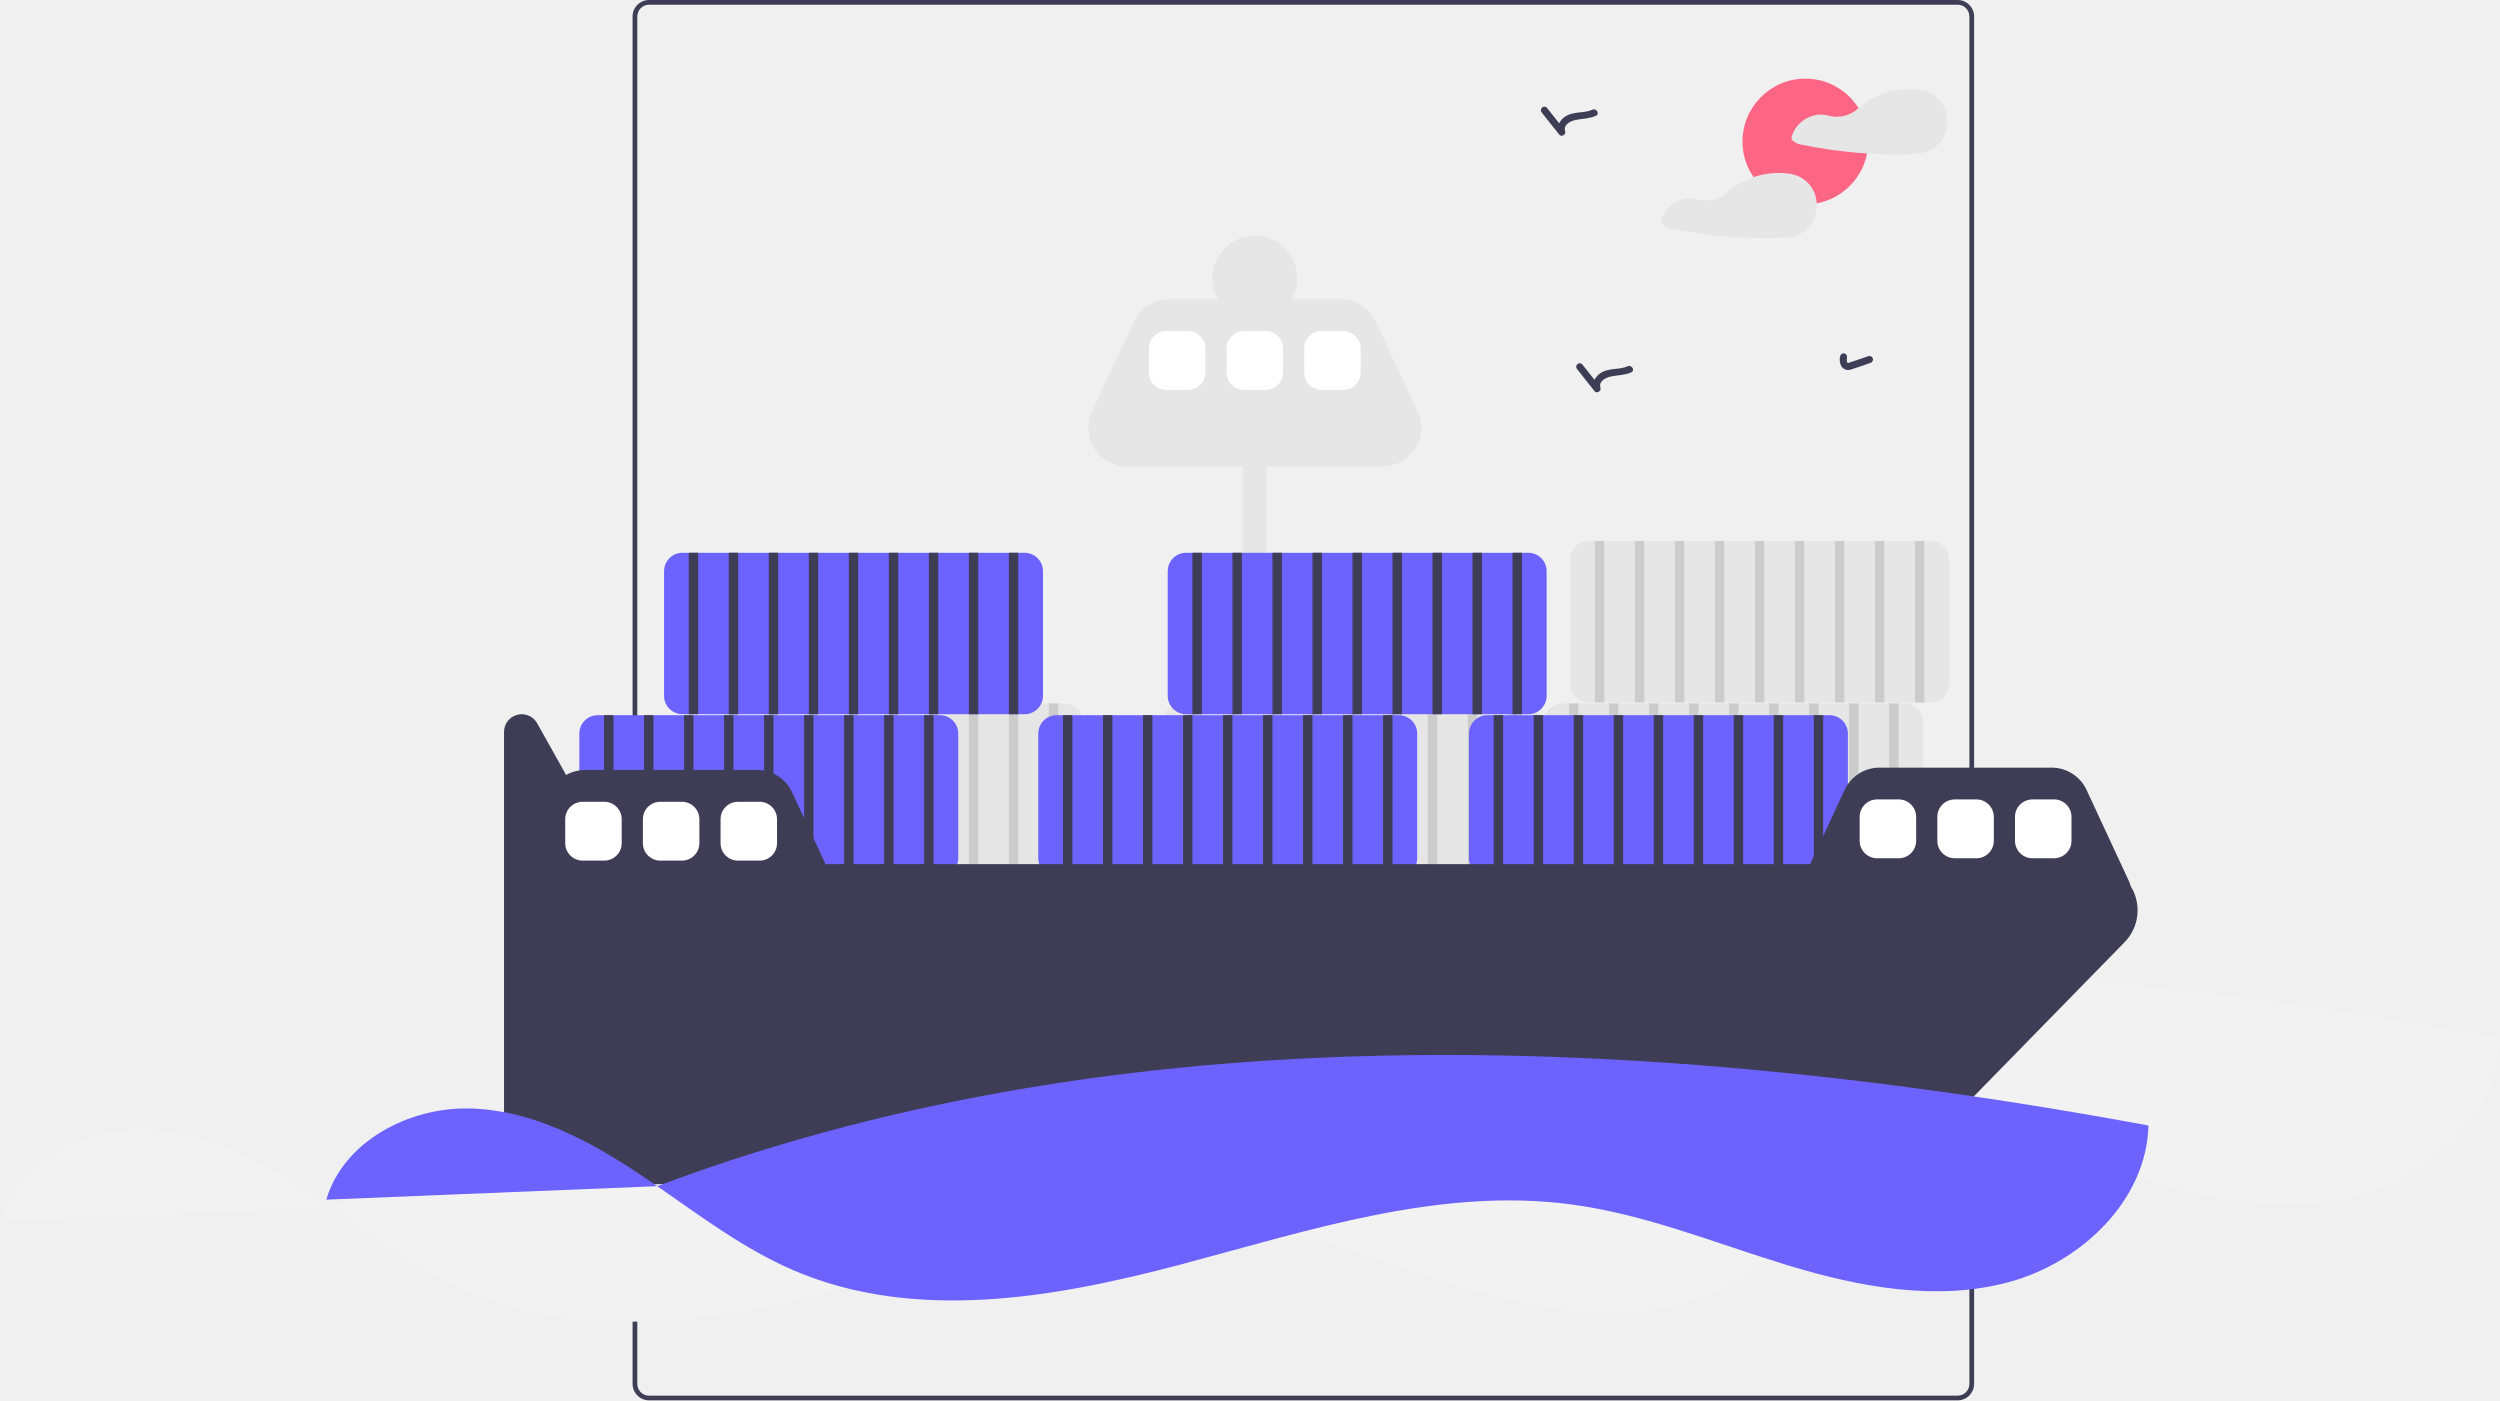
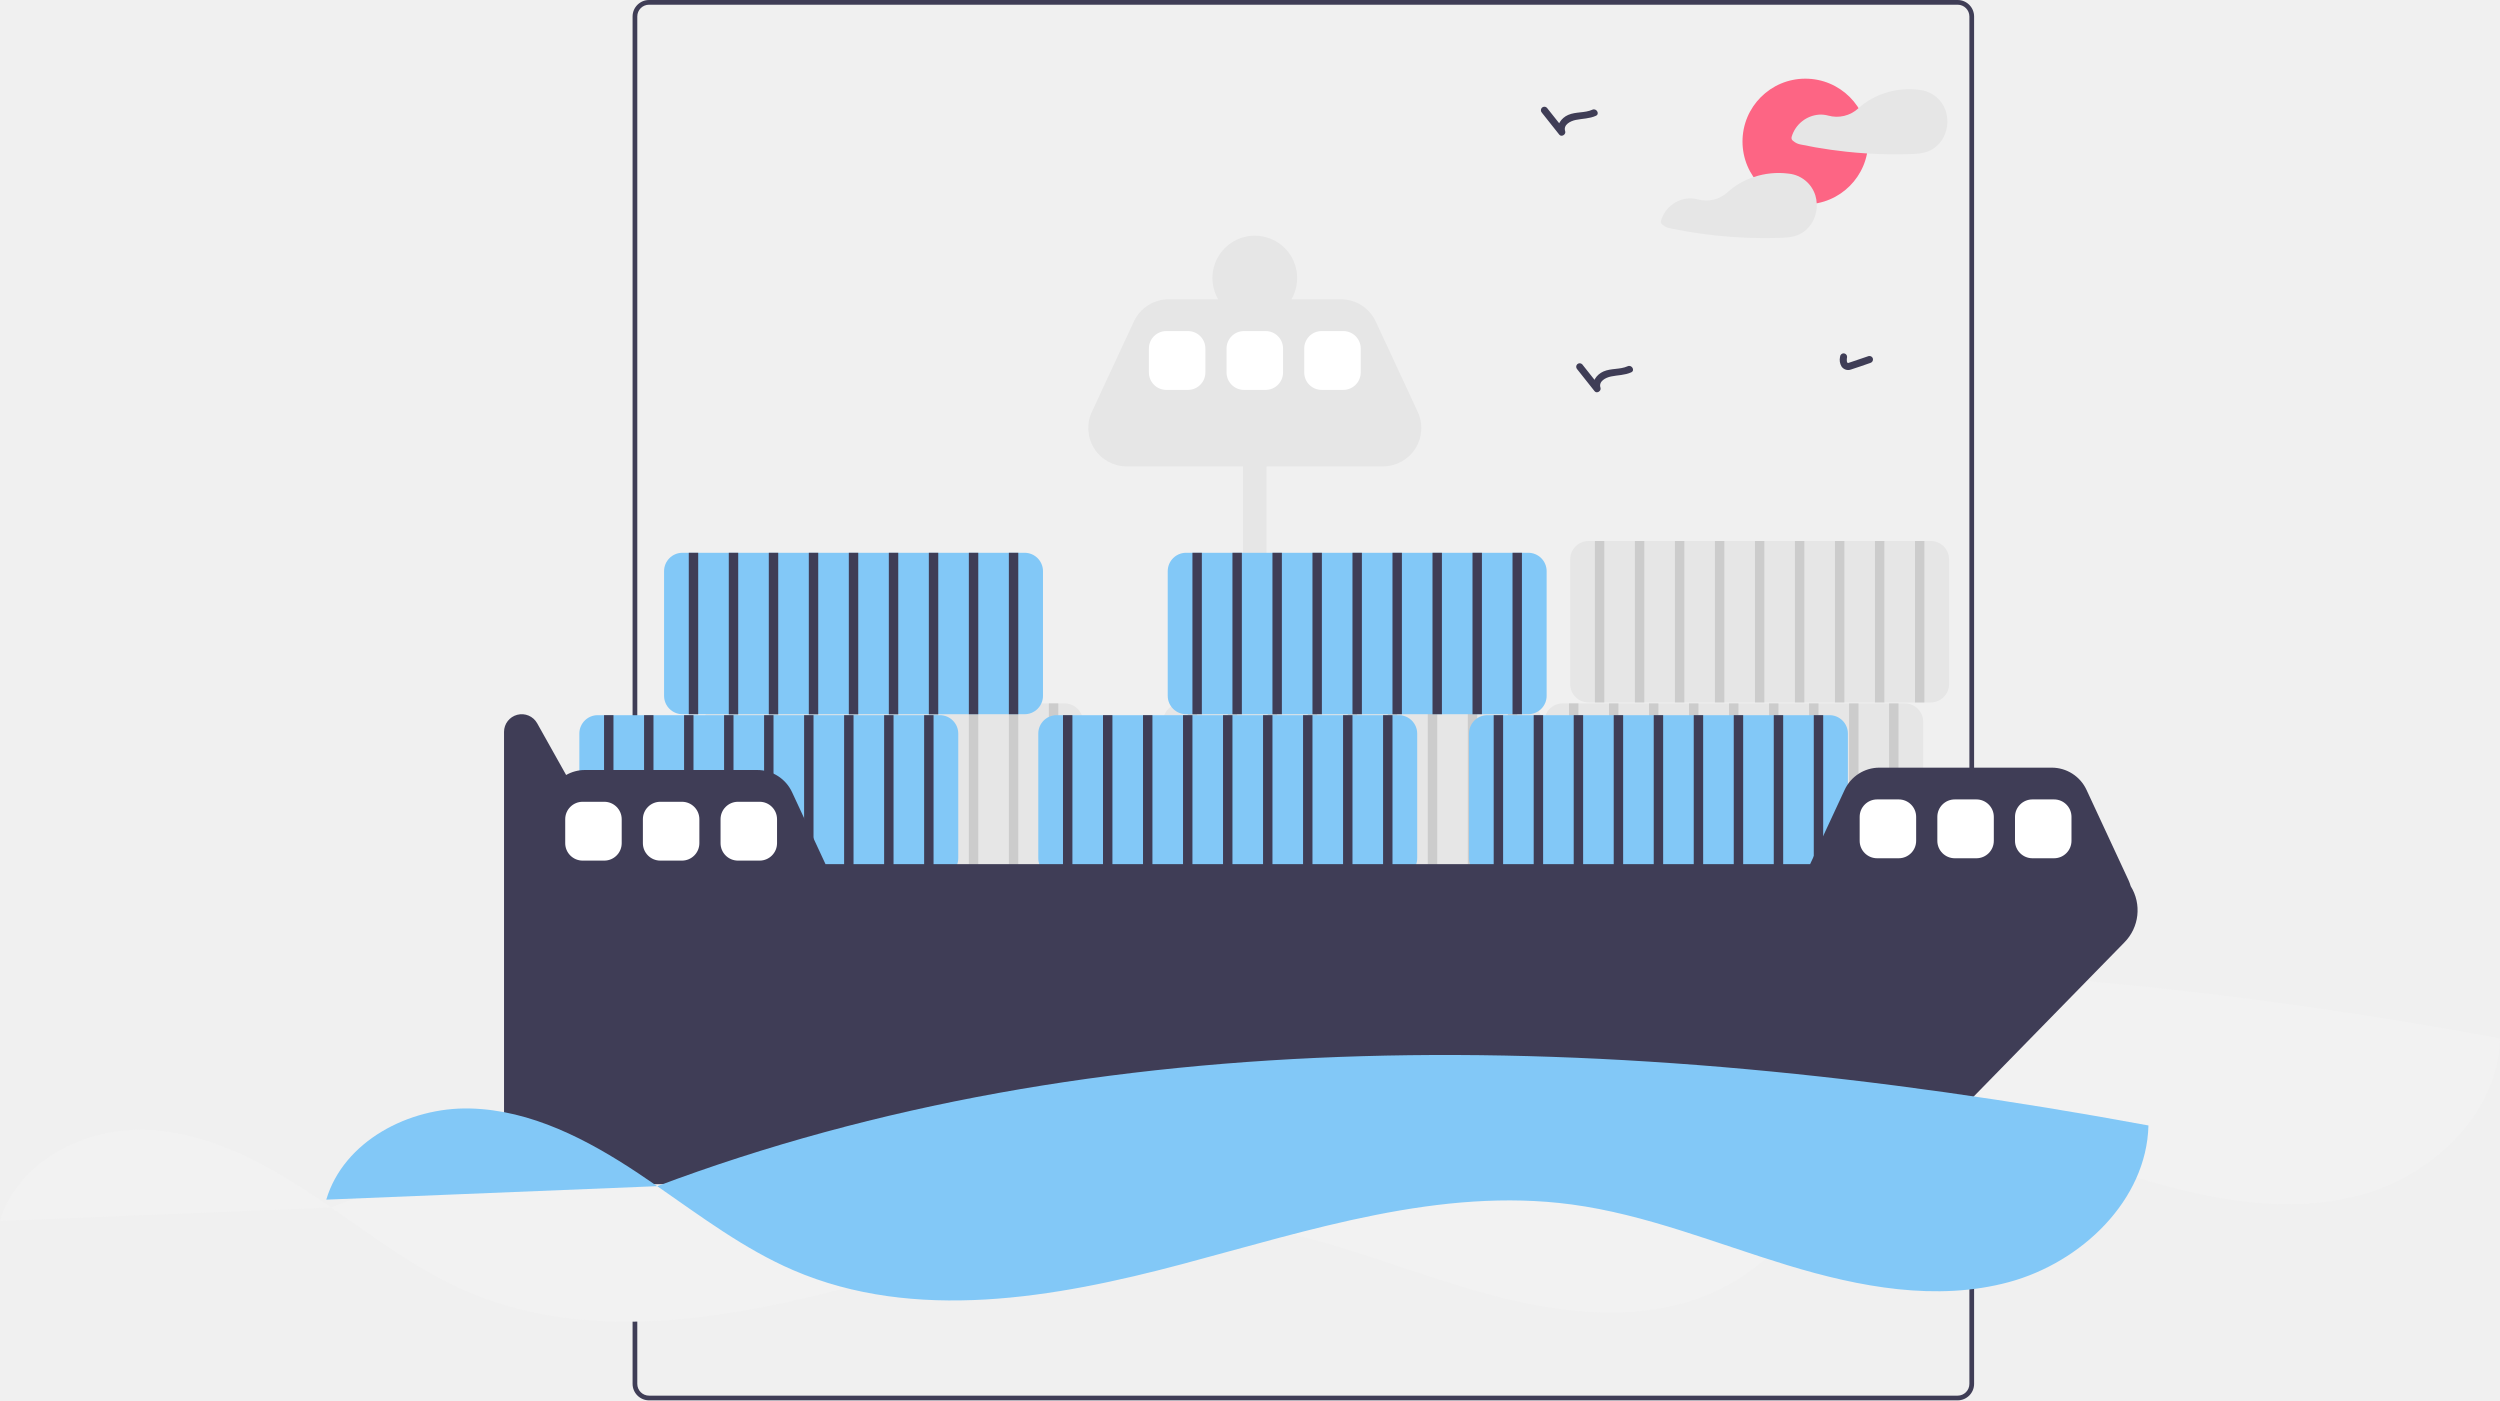
<svg xmlns="http://www.w3.org/2000/svg" data-name="Layer 1" width="1062.23" height="595" viewBox="0 0 1062.23 595">
  <path d="M702.771,153.766q-.84-.51-1.68-.99H642.652c-.42.66-.82,1.33-1.21,2h63.01C703.892,154.436,703.332,154.106,702.771,153.766Zm-386.5,197.47v14.9c.25.02.51.02.76.03l-.5,28.64-.26-.14v2.82l.21.11-.21,12.01v41.4h2v-106.52Q317.432,347.726,316.271,351.236Zm386.5-197.47q-.84-.51-1.68-.99H642.652c-.42.66-.82,1.33-1.21,2h63.01C703.892,154.436,703.332,154.106,702.771,153.766Zm176.5-.99h-556a7.008,7.008,0,0,0-7,7v581a7.015,7.015,0,0,0,7,7h556a7.008,7.008,0,0,0,7-7v-581A7.008,7.008,0,0,0,879.271,152.776Zm5,588a5.002,5.002,0,0,1-5,5h-556a5.002,5.002,0,0,1-5-5v-581a5.008,5.008,0,0,1,5-5h556a5.008,5.008,0,0,1,5,5Z" transform="translate(-47.49128 -152.7756)" fill="#3f3d56" />
  <path d="M396.54,586.789c-25.906-.62-53.677,13.895-61.049,38.738l140.624-5.725q-3.989-2.757-8.014-5.446C446.525,600.006,422.446,587.41,396.54,586.789Z" transform="translate(-47.49128 -152.7756)" fill="#f2f2f2" />
  <path d="M476.116,619.802c18.7,12.926,36.95,26.722,57.787,35.695,51.594,22.22,110.988,11.857,165.275-2.585,54.287-14.442,109.703-32.792,165.383-25.348,31.573,4.221,61.382,16.574,91.858,25.841s63.267,15.473,94.016,7.153c30.748-8.321,58.483-34.706,59.287-66.55C877.589,551.089,662.376,549.815,476.116,619.802Z" transform="translate(-47.49128 -152.7756)" fill="#f2f2f2" />
  <path d="M108.54,632.789c-25.906-.62-53.677,13.895-61.049,38.738l140.624-5.725q-3.989-2.757-8.014-5.446C158.525,646.006,134.446,633.41,108.54,632.789Z" transform="translate(-47.49128 -152.7756)" fill="#f2f2f2" />
  <path d="M188.116,665.802c18.7,12.926,36.95,26.722,57.787,35.695,51.594,22.22,110.988,11.857,165.275-2.585,54.287-14.442,109.703-32.792,165.383-25.348,31.573,4.221,61.382,16.574,91.858,25.841s63.267,15.473,94.016,7.153c30.748-8.321,58.483-34.706,59.287-66.55C589.589,597.089,374.376,595.815,188.116,665.802Z" transform="translate(-47.49128 -152.7756)" fill="#f2f2f2" />
  <path d="M499.828,451.644h-145.36a7.825,7.825,0,0,0-7.82,7.82v52.96a7.825,7.825,0,0,0,7.82,7.82h145.36a7.825,7.825,0,0,0,7.82-7.82v-52.96A7.825,7.825,0,0,0,499.828,451.644Z" transform="translate(-47.49128 -152.7756)" fill="#e6e6e6" />
  <rect x="309.657" y="298.868" width="4" height="68.6" fill="#ccc" />
  <rect x="326.657" y="298.868" width="4" height="68.6" fill="#ccc" />
  <rect x="343.657" y="298.868" width="4" height="68.6" fill="#ccc" />
  <rect x="360.657" y="298.868" width="4" height="68.6" fill="#ccc" />
  <rect x="377.657" y="298.868" width="4" height="68.6" fill="#ccc" />
  <rect x="394.657" y="298.868" width="4" height="68.6" fill="#ccc" />
  <rect x="411.657" y="298.868" width="4" height="68.6" fill="#ccc" />
  <rect x="428.657" y="298.868" width="4" height="68.6" fill="#ccc" />
  <rect x="445.657" y="298.868" width="4" height="68.6" fill="#ccc" />
  <path d="M649.877,327.771l-17.846-38.396a16.302,16.302,0,0,0-14.783-9.431h-21.028a18,18,0,1,0-31.145,0H544.048a16.302,16.302,0,0,0-14.783,9.431L511.418,327.771a16.302,16.302,0,0,0,14.783,23.173h49.446v186h10v-186h49.446A16.302,16.302,0,0,0,649.877,327.771Z" transform="translate(-47.49128 -152.7756)" fill="#e6e6e6" />
  <path d="M856.828,451.644h-145.36a7.825,7.825,0,0,0-7.82,7.82v52.96a7.825,7.825,0,0,0,7.82,7.82h145.36a7.825,7.825,0,0,0,7.82-7.82v-52.96A7.825,7.825,0,0,0,856.828,451.644Z" transform="translate(-47.49128 -152.7756)" fill="#e6e6e6" />
  <rect x="666.657" y="298.868" width="4" height="68.6" fill="#ccc" />
  <rect x="683.657" y="298.868" width="4" height="68.6" fill="#ccc" />
  <rect x="700.657" y="298.868" width="4" height="68.6" fill="#ccc" />
  <rect x="717.657" y="298.868" width="4" height="68.6" fill="#ccc" />
  <rect x="734.657" y="298.868" width="4" height="68.6" fill="#ccc" />
  <rect x="751.657" y="298.868" width="4" height="68.6" fill="#ccc" />
  <rect x="768.657" y="298.868" width="4" height="68.6" fill="#ccc" />
  <rect x="785.657" y="298.868" width="4" height="68.6" fill="#ccc" />
  <rect x="802.657" y="298.868" width="4" height="68.6" fill="#ccc" />
  <path d="M694.828,451.644h-145.36a7.825,7.825,0,0,0-7.82,7.82v52.96a7.825,7.825,0,0,0,7.82,7.82h145.36a7.825,7.825,0,0,0,7.82-7.82v-52.96A7.825,7.825,0,0,0,694.828,451.644Z" transform="translate(-47.49128 -152.7756)" fill="#e6e6e6" />
  <rect x="504.657" y="298.868" width="4" height="68.6" fill="#ccc" />
  <rect x="521.657" y="298.868" width="4" height="68.6" fill="#ccc" />
  <rect x="538.657" y="298.868" width="4" height="68.6" fill="#ccc" />
  <rect x="555.657" y="298.868" width="4" height="68.6" fill="#ccc" />
  <rect x="572.657" y="298.868" width="4" height="68.6" fill="#ccc" />
  <rect x="589.657" y="298.868" width="4" height="68.6" fill="#ccc" />
  <rect x="606.657" y="298.868" width="4" height="68.6" fill="#ccc" />
  <rect x="623.657" y="298.868" width="4" height="68.6" fill="#ccc" />
  <rect x="640.657" y="298.868" width="4" height="68.6" fill="#ccc" />
  <path d="M867.828,382.644h-145.36a7.825,7.825,0,0,0-7.82,7.82v52.96a7.825,7.825,0,0,0,7.82,7.82h145.36a7.825,7.825,0,0,0,7.82-7.82v-52.96A7.825,7.825,0,0,0,867.828,382.644Z" transform="translate(-47.49128 -152.7756)" fill="#e6e6e6" />
  <rect x="677.657" y="229.868" width="4" height="68.6" fill="#ccc" />
  <rect x="694.657" y="229.868" width="4" height="68.6" fill="#ccc" />
  <rect x="711.657" y="229.868" width="4" height="68.6" fill="#ccc" />
  <rect x="728.657" y="229.868" width="4" height="68.6" fill="#ccc" />
  <rect x="745.657" y="229.868" width="4" height="68.6" fill="#ccc" />
  <rect x="762.657" y="229.868" width="4" height="68.6" fill="#ccc" />
  <rect x="779.657" y="229.868" width="4" height="68.6" fill="#ccc" />
  <rect x="796.657" y="229.868" width="4" height="68.6" fill="#ccc" />
  <rect x="813.657" y="229.868" width="4" height="68.6" fill="#ccc" />
-   <path d="M824.828,456.644h-145.36a7.825,7.825,0,0,0-7.82,7.82v52.96a7.825,7.825,0,0,0,7.82,7.82h145.36a7.825,7.825,0,0,0,7.82-7.82v-52.96A7.825,7.825,0,0,0,824.828,456.644Z" transform="translate(-47.49128 -152.7756)" fill="#6c63ff" />
+   <path d="M824.828,456.644h-145.36a7.825,7.825,0,0,0-7.82,7.82v52.96a7.825,7.825,0,0,0,7.82,7.82h145.36a7.825,7.825,0,0,0,7.82-7.82v-52.96A7.825,7.825,0,0,0,824.828,456.644Z" transform="translate(-47.49128 -152.7756)" fill="#82c8f7" />
  <rect x="634.657" y="303.868" width="4" height="68.6" fill="#3f3d56" />
  <rect x="651.657" y="303.868" width="4" height="68.6" fill="#3f3d56" />
  <rect x="668.657" y="303.868" width="4" height="68.6" fill="#3f3d56" />
  <rect x="685.657" y="303.868" width="4" height="68.6" fill="#3f3d56" />
  <rect x="702.657" y="303.868" width="4" height="68.6" fill="#3f3d56" />
  <rect x="719.657" y="303.868" width="4" height="68.6" fill="#3f3d56" />
  <rect x="736.657" y="303.868" width="4" height="68.6" fill="#3f3d56" />
  <rect x="753.657" y="303.868" width="4" height="68.6" fill="#3f3d56" />
  <rect x="770.657" y="303.868" width="4" height="68.6" fill="#3f3d56" />
-   <path d="M641.828,456.644h-145.36a7.825,7.825,0,0,0-7.82,7.82v52.96a7.825,7.825,0,0,0,7.82,7.82h145.36a7.825,7.825,0,0,0,7.82-7.82v-52.96A7.825,7.825,0,0,0,641.828,456.644Z" transform="translate(-47.49128 -152.7756)" fill="#6c63ff" />
+   <path d="M641.828,456.644h-145.36a7.825,7.825,0,0,0-7.82,7.82v52.96a7.825,7.825,0,0,0,7.82,7.82h145.36a7.825,7.825,0,0,0,7.82-7.82v-52.96A7.825,7.825,0,0,0,641.828,456.644Z" transform="translate(-47.49128 -152.7756)" fill="#82c8f7" />
  <rect x="451.657" y="303.868" width="4" height="68.6" fill="#3f3d56" />
  <rect x="468.657" y="303.868" width="4" height="68.6" fill="#3f3d56" />
  <rect x="485.657" y="303.868" width="4" height="68.6" fill="#3f3d56" />
  <rect x="502.657" y="303.868" width="4" height="68.6" fill="#3f3d56" />
  <rect x="519.657" y="303.868" width="4" height="68.6" fill="#3f3d56" />
  <rect x="536.657" y="303.868" width="4" height="68.6" fill="#3f3d56" />
  <rect x="553.657" y="303.868" width="4" height="68.6" fill="#3f3d56" />
  <rect x="570.657" y="303.868" width="4" height="68.6" fill="#3f3d56" />
  <rect x="587.657" y="303.868" width="4" height="68.6" fill="#3f3d56" />
-   <path d="M696.828,387.644h-145.36a7.825,7.825,0,0,0-7.82,7.82v52.96a7.825,7.825,0,0,0,7.82,7.82h145.36a7.825,7.825,0,0,0,7.82-7.82v-52.96A7.825,7.825,0,0,0,696.828,387.644Z" transform="translate(-47.49128 -152.7756)" fill="#6c63ff" />
+   <path d="M696.828,387.644h-145.36a7.825,7.825,0,0,0-7.82,7.82v52.96a7.825,7.825,0,0,0,7.82,7.82h145.36a7.825,7.825,0,0,0,7.82-7.82v-52.96A7.825,7.825,0,0,0,696.828,387.644Z" transform="translate(-47.49128 -152.7756)" fill="#82c8f7" />
  <rect x="506.657" y="234.868" width="4" height="68.6" fill="#3f3d56" />
  <rect x="523.657" y="234.868" width="4" height="68.6" fill="#3f3d56" />
  <rect x="540.657" y="234.868" width="4" height="68.6" fill="#3f3d56" />
  <rect x="557.657" y="234.868" width="4" height="68.6" fill="#3f3d56" />
  <rect x="574.657" y="234.868" width="4" height="68.6" fill="#3f3d56" />
  <rect x="591.657" y="234.868" width="4" height="68.6" fill="#3f3d56" />
  <rect x="608.657" y="234.868" width="4" height="68.6" fill="#3f3d56" />
  <rect x="625.657" y="234.868" width="4" height="68.6" fill="#3f3d56" />
  <rect x="642.657" y="234.868" width="4" height="68.6" fill="#3f3d56" />
-   <path d="M446.828,456.644h-145.36a7.825,7.825,0,0,0-7.82,7.82v52.96a7.825,7.825,0,0,0,7.82,7.82h145.36a7.825,7.825,0,0,0,7.82-7.82v-52.96A7.825,7.825,0,0,0,446.828,456.644Z" transform="translate(-47.49128 -152.7756)" fill="#6c63ff" />
+   <path d="M446.828,456.644h-145.36a7.825,7.825,0,0,0-7.82,7.82v52.96a7.825,7.825,0,0,0,7.82,7.82h145.36a7.825,7.825,0,0,0,7.82-7.82v-52.96A7.825,7.825,0,0,0,446.828,456.644Z" transform="translate(-47.49128 -152.7756)" fill="#82c8f7" />
  <rect x="256.657" y="303.868" width="4" height="68.6" fill="#3f3d56" />
  <rect x="273.657" y="303.868" width="4" height="68.6" fill="#3f3d56" />
  <rect x="290.657" y="303.868" width="4" height="68.6" fill="#3f3d56" />
  <rect x="307.657" y="303.868" width="4" height="68.6" fill="#3f3d56" />
  <rect x="324.657" y="303.868" width="4" height="68.6" fill="#3f3d56" />
  <rect x="341.657" y="303.868" width="4" height="68.6" fill="#3f3d56" />
  <rect x="358.657" y="303.868" width="4" height="68.6" fill="#3f3d56" />
  <rect x="375.657" y="303.868" width="4" height="68.6" fill="#3f3d56" />
  <rect x="392.657" y="303.868" width="4" height="68.6" fill="#3f3d56" />
-   <path d="M482.828,387.644h-145.36a7.825,7.825,0,0,0-7.82,7.82v52.96a7.825,7.825,0,0,0,7.82,7.82h145.36a7.825,7.825,0,0,0,7.82-7.82v-52.96A7.825,7.825,0,0,0,482.828,387.644Z" transform="translate(-47.49128 -152.7756)" fill="#6c63ff" />
+   <path d="M482.828,387.644h-145.36a7.825,7.825,0,0,0-7.82,7.82v52.96a7.825,7.825,0,0,0,7.82,7.82h145.36a7.825,7.825,0,0,0,7.82-7.82v-52.96A7.825,7.825,0,0,0,482.828,387.644Z" transform="translate(-47.49128 -152.7756)" fill="#82c8f7" />
  <rect x="292.657" y="234.868" width="4" height="68.6" fill="#3f3d56" />
  <rect x="309.657" y="234.868" width="4" height="68.6" fill="#3f3d56" />
  <rect x="326.657" y="234.868" width="4" height="68.6" fill="#3f3d56" />
  <rect x="343.657" y="234.868" width="4" height="68.6" fill="#3f3d56" />
  <rect x="360.657" y="234.868" width="4" height="68.6" fill="#3f3d56" />
  <rect x="377.657" y="234.868" width="4" height="68.6" fill="#3f3d56" />
  <rect x="394.657" y="234.868" width="4" height="68.6" fill="#3f3d56" />
  <rect x="411.657" y="234.868" width="4" height="68.6" fill="#3f3d56" />
  <rect x="428.657" y="234.868" width="4" height="68.6" fill="#3f3d56" />
  <path d="M952.804,529.294a16.672,16.672,0,0,0-.927-2.523l-17.846-38.396a16.302,16.302,0,0,0-14.783-9.431H846.048a16.302,16.302,0,0,0-14.783,9.431l-14.673,31.569H398.239l-14.208-30.569a16.302,16.302,0,0,0-14.783-9.431H296.048a16.276,16.276,0,0,0-8.015,2.115l-12.308-21.978a7.518,7.518,0,0,0-14.077,3.673V636.361a19.583,19.583,0,0,0,19.583,19.583H841.408a19.583,19.583,0,0,0,14.001-5.891l94.699-96.835A19.41,19.41,0,0,0,952.804,529.294Z" transform="translate(-47.49128 -152.7756)" fill="#3f3d56" />
  <path d="M854.247,517.444h-9.197a7.41,7.41,0,0,1-7.401-7.401V499.845a7.41,7.41,0,0,1,7.401-7.401h9.197a7.41,7.41,0,0,1,7.401,7.401v10.197A7.41,7.41,0,0,1,854.247,517.444Z" transform="translate(-47.49128 -152.7756)" fill="#fff" />
  <path d="M887.247,517.444h-9.197a7.41,7.41,0,0,1-7.401-7.401V499.845a7.41,7.41,0,0,1,7.401-7.401h9.197a7.41,7.41,0,0,1,7.401,7.401v10.197A7.41,7.41,0,0,1,887.247,517.444Z" transform="translate(-47.49128 -152.7756)" fill="#fff" />
  <path d="M920.247,517.444h-9.197a7.41,7.41,0,0,1-7.401-7.401V499.845a7.41,7.41,0,0,1,7.401-7.401h9.197a7.41,7.41,0,0,1,7.401,7.401v10.197A7.41,7.41,0,0,1,920.247,517.444Z" transform="translate(-47.49128 -152.7756)" fill="#fff" />
  <path d="M552.247,318.444h-9.197a7.41,7.41,0,0,1-7.401-7.401V300.845a7.41,7.41,0,0,1,7.401-7.401h9.197a7.41,7.41,0,0,1,7.401,7.401v10.197A7.41,7.41,0,0,1,552.247,318.444Z" transform="translate(-47.49128 -152.7756)" fill="#fff" />
  <path d="M585.247,318.444h-9.197a7.41,7.41,0,0,1-7.401-7.401V300.845a7.41,7.41,0,0,1,7.401-7.401h9.197a7.41,7.41,0,0,1,7.401,7.401v10.197A7.41,7.41,0,0,1,585.247,318.444Z" transform="translate(-47.49128 -152.7756)" fill="#fff" />
  <path d="M618.247,318.444h-9.197a7.41,7.41,0,0,1-7.401-7.401V300.845a7.41,7.41,0,0,1,7.401-7.401h9.197a7.41,7.41,0,0,1,7.401,7.401v10.197A7.41,7.41,0,0,1,618.247,318.444Z" transform="translate(-47.49128 -152.7756)" fill="#fff" />
  <path d="M304.247,518.444h-9.197a7.41,7.41,0,0,1-7.401-7.401V500.845a7.41,7.41,0,0,1,7.401-7.401h9.197a7.41,7.41,0,0,1,7.401,7.401v10.197A7.41,7.41,0,0,1,304.247,518.444Z" transform="translate(-47.49128 -152.7756)" fill="#fff" />
  <path d="M337.247,518.444h-9.197a7.41,7.41,0,0,1-7.401-7.401V500.845a7.41,7.41,0,0,1,7.401-7.401h9.197a7.41,7.41,0,0,1,7.401,7.401v10.197A7.41,7.41,0,0,1,337.247,518.444Z" transform="translate(-47.49128 -152.7756)" fill="#fff" />
  <path d="M370.247,518.444h-9.197a7.41,7.41,0,0,1-7.401-7.401V500.845a7.41,7.41,0,0,1,7.401-7.401h9.197a7.41,7.41,0,0,1,7.401,7.401v10.197A7.41,7.41,0,0,1,370.247,518.444Z" transform="translate(-47.49128 -152.7756)" fill="#fff" />
-   <path d="M247.171,623.759c-25.906-.62-53.677,13.895-61.049,38.738l140.624-5.725q-3.989-2.757-8.014-5.446C297.156,636.975,273.076,624.379,247.171,623.759Z" transform="translate(-47.49128 -152.7756)" fill="#6c63ff" />
-   <path d="M326.746,656.772c18.7,12.926,36.95,26.722,57.787,35.695C436.127,714.687,495.521,704.324,549.808,689.882s109.703-32.792,165.383-25.348c31.573,4.221,61.382,16.574,91.858,25.841s63.267,15.473,94.016,7.153c30.748-8.321,58.483-34.706,59.287-66.55C728.219,588.059,513.007,586.784,326.746,656.772Z" transform="translate(-47.49128 -152.7756)" fill="#6c63ff" />
+   <path d="M247.171,623.759c-25.906-.62-53.677,13.895-61.049,38.738l140.624-5.725q-3.989-2.757-8.014-5.446C297.156,636.975,273.076,624.379,247.171,623.759Z" transform="translate(-47.49128 -152.7756)" fill="#82c8f7" />
+   <path d="M326.746,656.772c18.7,12.926,36.95,26.722,57.787,35.695C436.127,714.687,495.521,704.324,549.808,689.882s109.703-32.792,165.383-25.348c31.573,4.221,61.382,16.574,91.858,25.841s63.267,15.473,94.016,7.153c30.748-8.321,58.483-34.706,59.287-66.55C728.219,588.059,513.007,586.784,326.746,656.772Z" transform="translate(-47.49128 -152.7756)" fill="#82c8f7" />
  <circle cx="767.076" cy="60.127" r="26.701" fill="#fd6584" />
  <path d="M874.326,200.259a13.235,13.235,0,0,0-11.17-9.29,1.081,1.081,0,0,0-.18,0,1.418,1.418,0,0,0-.22-.05c-8.94-1.16-18.88,1.66-25.57,7.8l-.073.067a13.543,13.543,0,0,1-12.826,3.106,11.891,11.891,0,0,0-3.761-.414,13.184,13.184,0,0,0-11.8,9.51,1.526,1.526,0,0,0,.69,1.69,6.673,6.673,0,0,0,2.79,1.42c2.21.47,4.44.9,6.67,1.29q6.54,1.14,13.15,1.85,4.365.465,8.75.74c6.04.38,12.11.47,18.16.28,3-.1,5.88-.2,8.62-1.52a12.798,12.798,0,0,0,4.95-4.31A14.548,14.548,0,0,0,874.326,200.259Z" transform="translate(-47.49128 -152.7756)" fill="#e6e6e6" />
  <path d="M819.396,239.159a13.652,13.652,0,0,0-.56-3.3,13.26,13.26,0,0,0-11.18-9.29.965.965,0,0,0-.17,0,1.887,1.887,0,0,0-.23-.05,33.194,33.194,0,0,0-14.69,1.51,30.318,30.318,0,0,0-10.947,6.351,13.536,13.536,0,0,1-12.827,3.113,11.926,11.926,0,0,0-3.767-.414,13.183,13.183,0,0,0-11.8,9.51,1.555,1.555,0,0,0,.69,1.69,6.733,6.733,0,0,0,2.79,1.42c2.22.47,4.44.9,6.68,1.29q6.54,1.14,13.14,1.85a195.166,195.166,0,0,0,26.92,1.02c2.99-.1,5.88-.2,8.62-1.52a12.77,12.77,0,0,0,4.94-4.31A14.264,14.264,0,0,0,819.396,239.159Z" transform="translate(-47.49128 -152.7756)" fill="#e6e6e6" />
  <path d="M829.308,304.405a5.61,5.61,0,0,0,.625,4.084,3.408,3.408,0,0,0,3.962,1.311c2.797-.868,5.556-1.885,8.33-2.828a1.535,1.535,0,0,0,1.048-1.845,1.515,1.515,0,0,0-1.845-1.048l-6.93,2.355c-.523.178-1.044.38-1.576.525-.056.015-.259.06-.248.059.026-.002.184.015.008.002q-.15-.045.002.02l-.133-.075c.121.101-.015-.013-.056-.056-.037-.037-.145-.186-.061-.064a1.855,1.855,0,0,1-.157-.276c.073.162-.064-.239-.074-.294a6.424,6.424,0,0,1,.106-1.871,1.507,1.507,0,0,0-1.5-1.5,1.539,1.539,0,0,0-1.5,1.5Z" transform="translate(-47.49128 -152.7756)" fill="#3f3d56" />
  <path d="M717.627,309.672l7.393,9.322c.941,1.186,2.958-.098,2.507-1.459-.922-2.784,2.259-4.336,4.455-4.794,2.913-.608,5.837-.51,8.601-1.762,1.756-.795.233-3.382-1.514-2.59-3.234,1.465-7.004.793-10.278,2.218-2.927,1.273-5.241,4.449-4.156,7.726L727.141,316.873l-7.393-9.322a1.51,1.51,0,0,0-2.121,0,1.535,1.535,0,0,0,0,2.121Z" transform="translate(-47.49128 -152.7756)" fill="#3f3d56" />
  <path d="M702.627,200.672l7.393,9.322c.941,1.186,2.958-.098,2.507-1.459-.922-2.784,2.259-4.336,4.455-4.794,2.913-.608,5.837-.51,8.601-1.762,1.756-.795.233-3.382-1.514-2.59-3.234,1.465-7.004.793-10.278,2.218-2.927,1.273-5.241,4.449-4.156,7.726L712.141,207.873l-7.393-9.322a1.51,1.51,0,0,0-2.121,0,1.535,1.535,0,0,0,0,2.121Z" transform="translate(-47.49128 -152.7756)" fill="#3f3d56" />
</svg>
